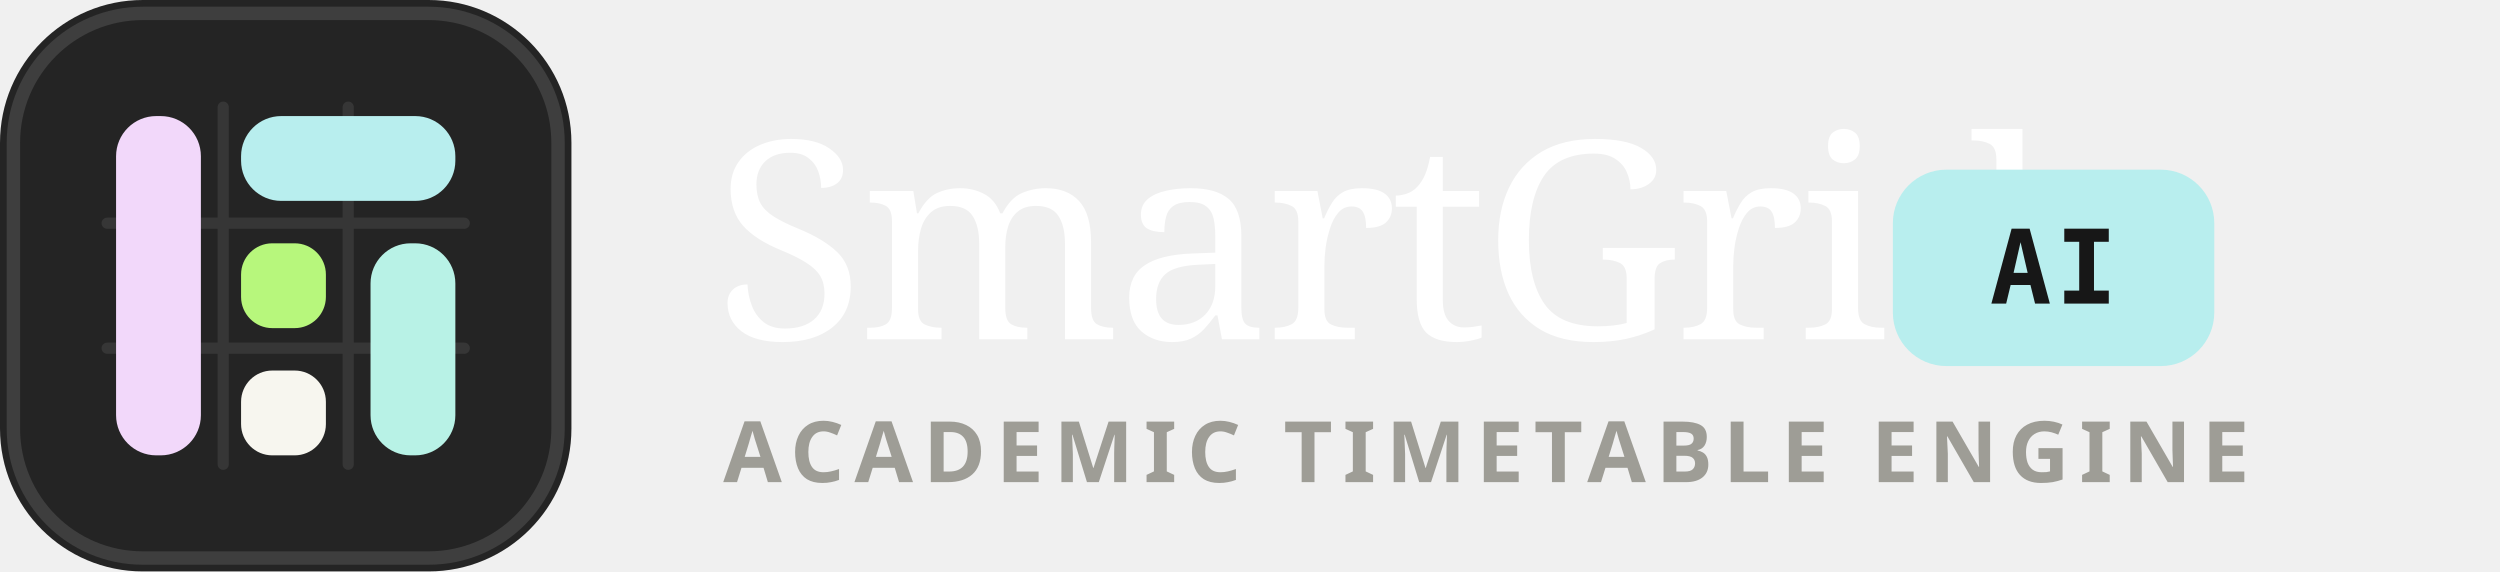
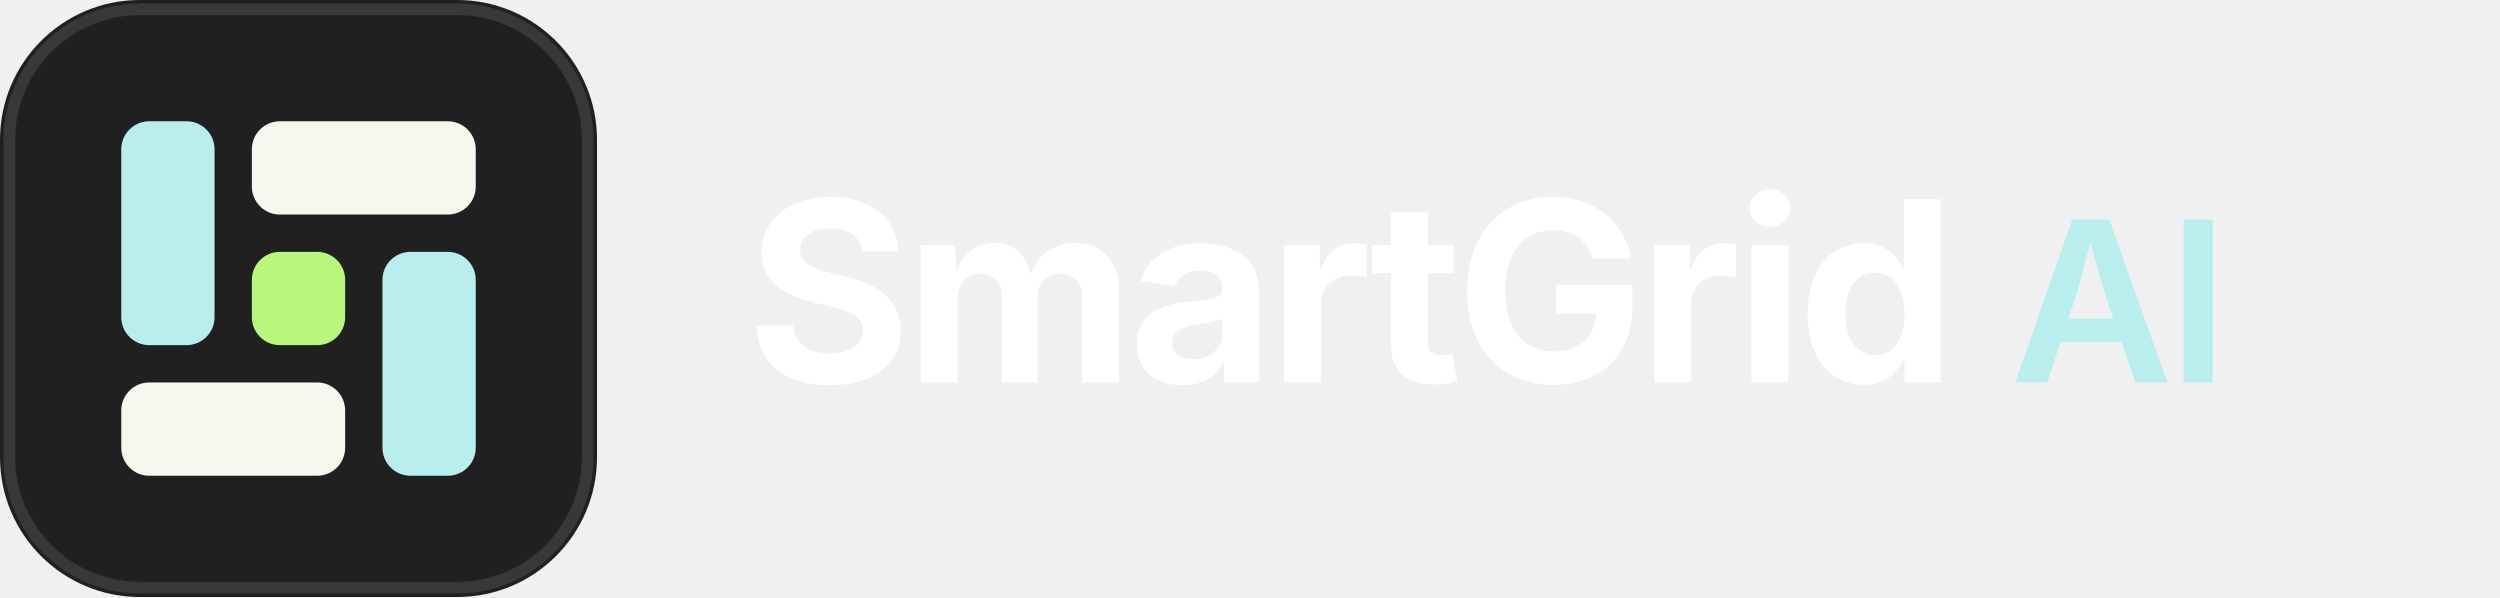
- <svg xmlns="http://www.w3.org/2000/svg" viewBox="0 0 280 64" fill="none">
+ <svg xmlns="http://www.w3.org/2000/svg" viewBox="0 0 268 64" fill="none">
  <g>
-     <rect width="64" height="64" rx="16" fill="#242424" />
-     <rect x="1.5" y="1.5" width="61" height="61" rx="14.5" stroke="#3E3E3E" stroke-width="1.5" />
-     <line x1="25" y1="12" x2="25" y2="52" stroke="#363636" stroke-width="1.25" stroke-linecap="round" />
-     <line x1="39" y1="12" x2="39" y2="52" stroke="#363636" stroke-width="1.25" stroke-linecap="round" />
-     <line x1="12" y1="25" x2="52" y2="25" stroke="#363636" stroke-width="1.25" stroke-linecap="round" />
-     <line x1="12" y1="39" x2="52" y2="39" stroke="#363636" stroke-width="1.25" stroke-linecap="round" />
-     <rect x="13" y="13" width="9.5" height="38" rx="4.5" fill="#F2D8FA" />
-     <rect x="27" y="13" width="24" height="9.5" rx="4.5" fill="#B8EEEE" />
-     <rect x="27" y="27.25" width="9.5" height="9.5" rx="3.5" fill="#B7F77C" />
-     <rect x="41.5" y="27.25" width="9.5" height="23.75" rx="4.5" fill="#B8F2E6" />
-     <rect x="27" y="41.5" width="9.5" height="9.5" rx="3.5" fill="#F7F6EF" />
+     <rect width="64" height="64" rx="15" fill="#202020" />
+     <rect x="1" y="1" width="62" height="62" rx="14" stroke="#383838" stroke-width="1.25" />
+     <rect x="27" y="13" width="24" height="10" rx="3" fill="#F7F6EF" />
+     <rect x="13" y="13" width="10" height="24" rx="3" fill="#B8EEEE" />
+     <rect x="27" y="27" width="10" height="10" rx="3" fill="#B7F77C" />
+     <rect x="41" y="27" width="10" height="24" rx="3" fill="#B8EEEE" />
+     <rect x="13" y="41" width="24" height="10" rx="3" fill="#F7F6EF" />
  </g>
-   <text x="80" y="38" fill="#FFFFFF" font-family="'Instrument Serif', Georgia, serif" font-size="31" letter-spacing="-0.02em">SmartGrid</text>
-   <rect x="212" y="19" width="36" height="22" rx="6" fill="#B8EEEE" />
-   <text x="230" y="34" fill="#171717" font-family="'JetBrains Mono', monospace" font-size="11.5" font-weight="700" text-anchor="middle" letter-spacing="0.04em">AI</text>
-   <text x="81" y="54" fill="#9E9D96" font-family="'Plus Jakarta Sans', sans-serif" font-size="9.5" font-weight="600" letter-spacing="0.12em">ACADEMIC TIMETABLE ENGINE</text>
+   <text x="80" y="41" fill="#FFFFFF" font-family="'DM Sans', 'Plus Jakarta Sans', -apple-system, BlinkMacSystemFont, sans-serif" font-size="27" font-weight="700" letter-spacing="-0.025em">
+     SmartGrid <tspan fill="#B8EEEE" font-weight="600" font-size="24">AI</tspan>
+   </text>
</svg>
